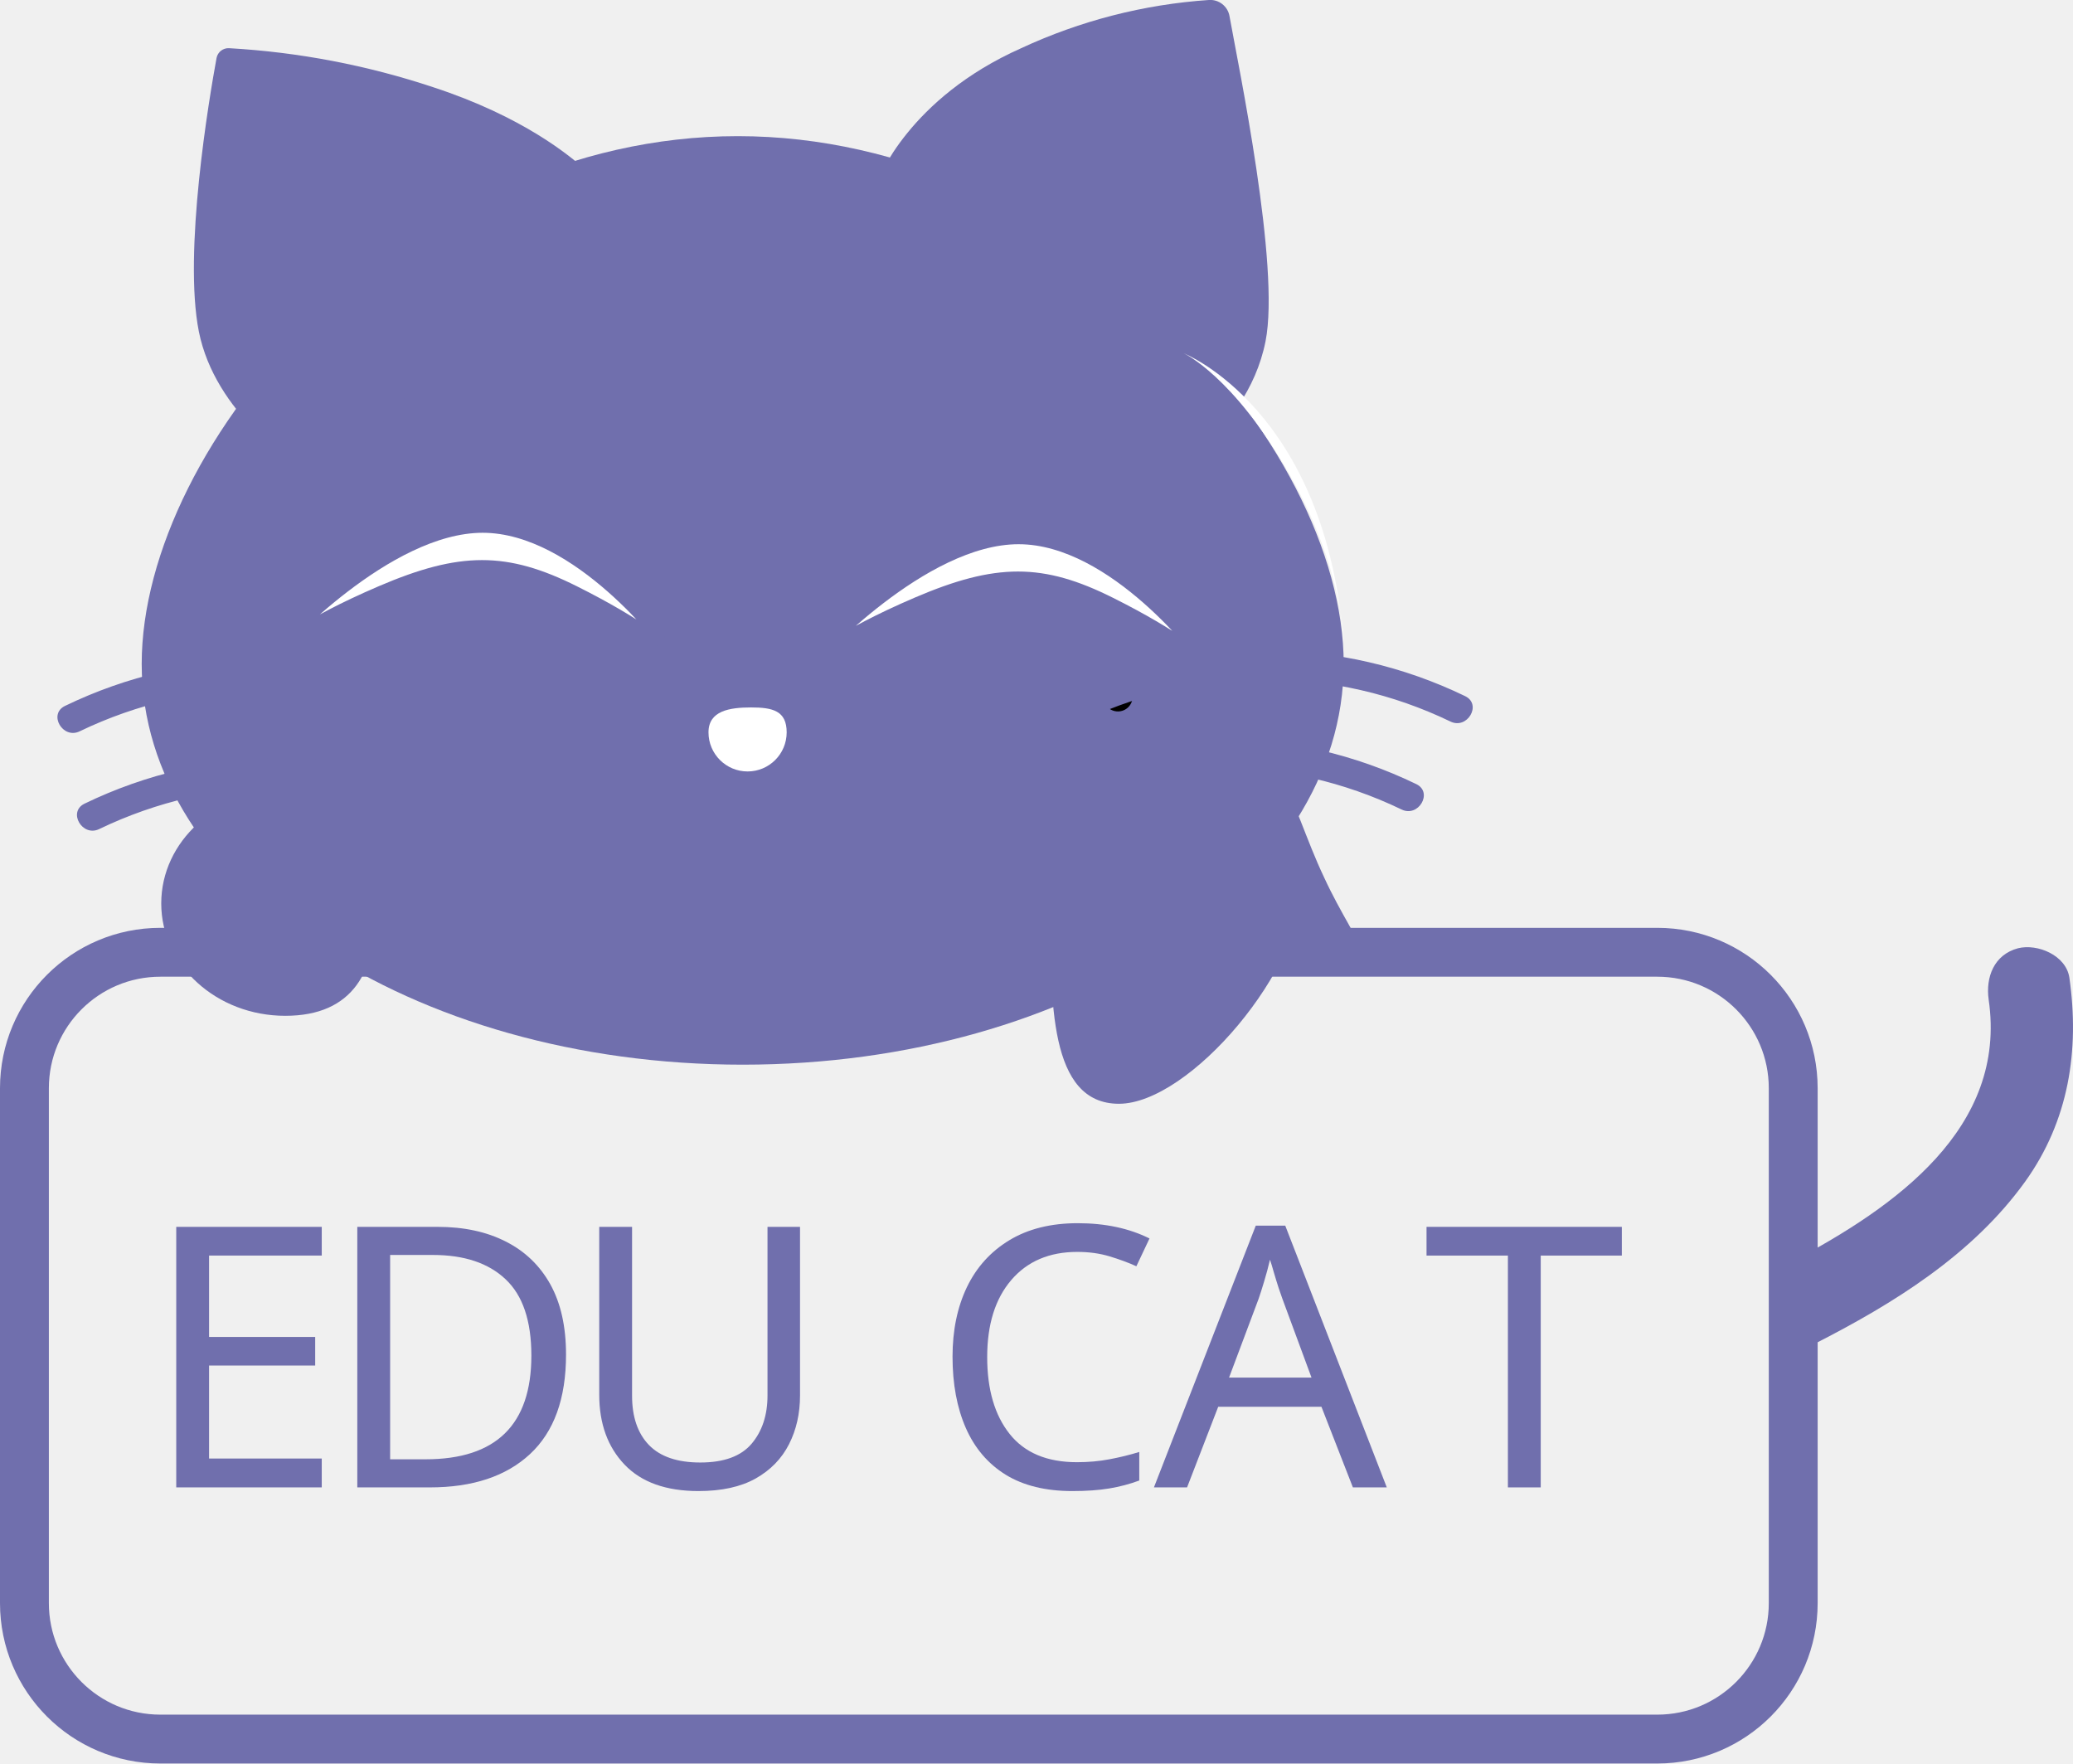
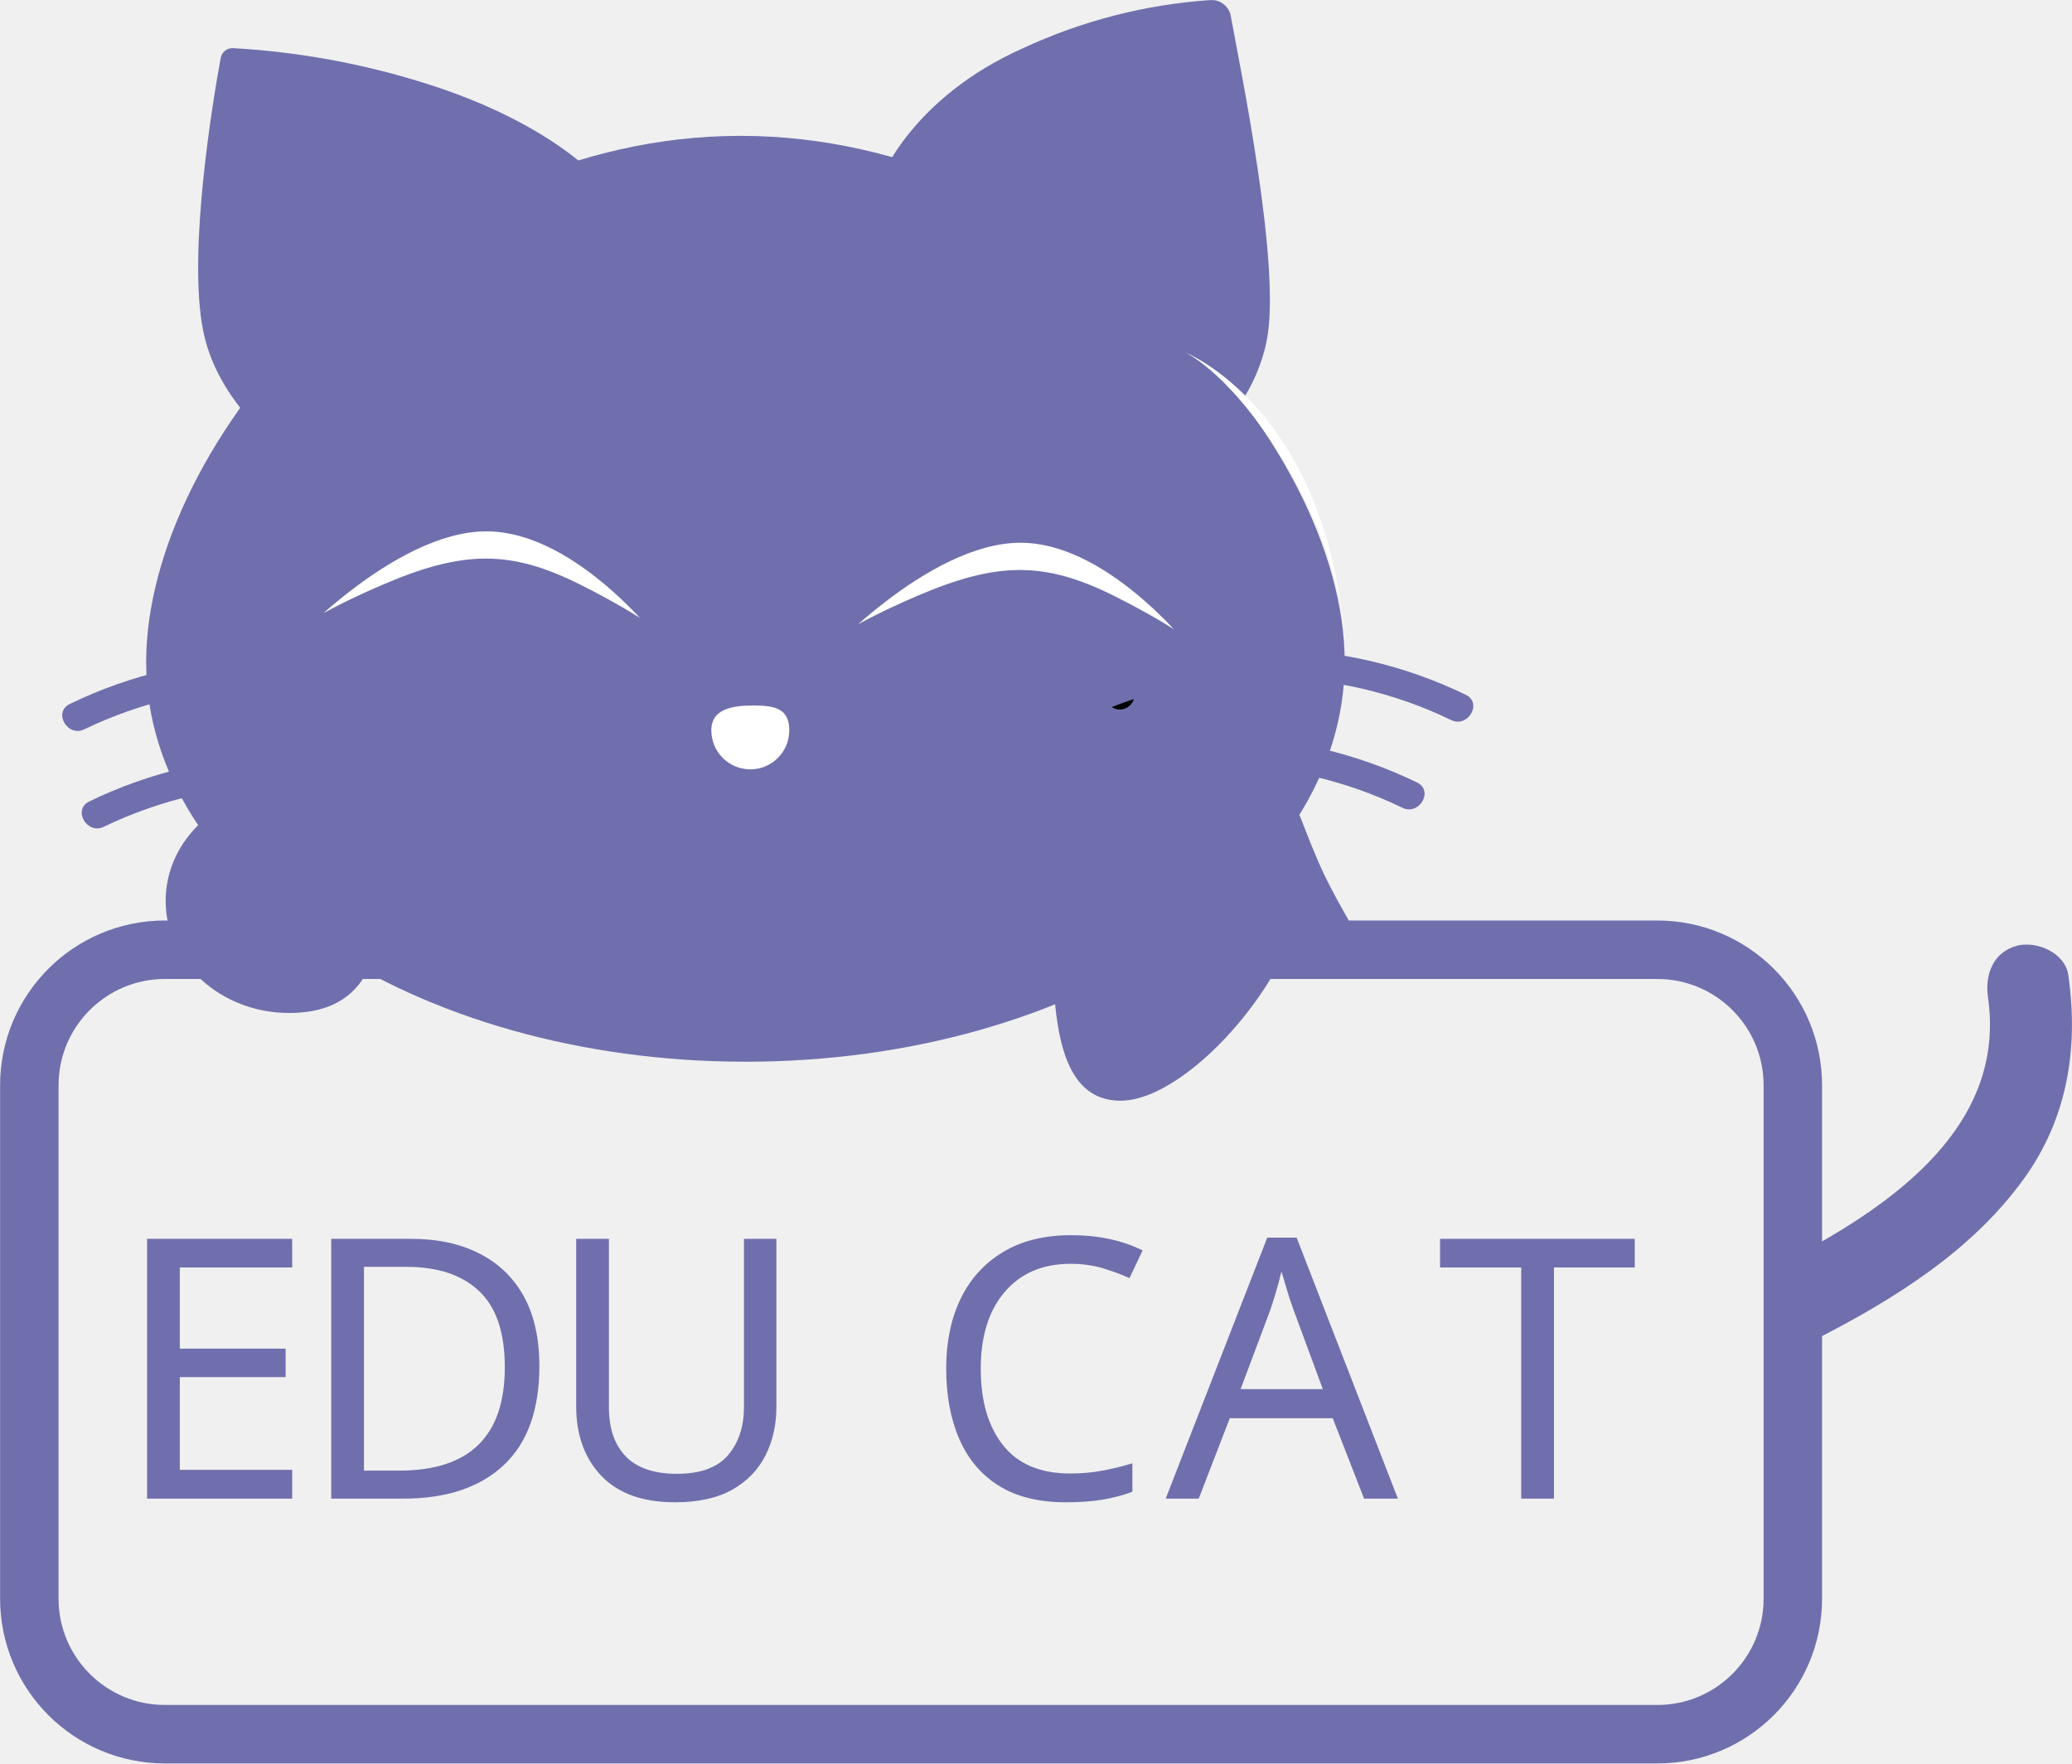
- <svg xmlns="http://www.w3.org/2000/svg" id="Calque_1" data-name="Calque 1" viewBox="0 0 212.13 180.43">
+ <svg xmlns="http://www.w3.org/2000/svg" id="Calque_1" data-name="Calque 1" viewBox="0 0 212.64 180.93">
  <defs>
-     <style>.cls-1,.cls-4{fill:#706fad;}.cls-2{fill:none;stroke-width:5px;}.cls-2,.cls-3{stroke:#706fad;stroke-miterlimit:10;}.cls-3,.cls-8{fill:#fff;}.cls-4{font-size:37.35px;font-family:SegoeScript, Segoe Script;letter-spacing:-0.06em;}.cls-5{letter-spacing:-0.08em;}.cls-6{letter-spacing:-0.1em;}.cls-7{letter-spacing:-0.06em;}</style>
+     <style>.cls-1,.cls-4{fill:#706fad;}.cls-2{fill:none;stroke-width:6px;}.cls-2,.cls-3{stroke:#706fad;stroke-miterlimit:10;}.cls-3,.cls-8{fill:#fff;}.cls-4{isolation:isolate;font-size:37.35px;font-family:SegoeScript, Segoe Script;letter-spacing:-0.05em;}.cls-5{letter-spacing:-0.07em;}.cls-6{letter-spacing:-0.09em;}.cls-7{letter-spacing:-0.05em;}</style>
  </defs>
-   <g id="Body">
-     <path class="cls-1" d="M100,131c0,6.35-2.3,11-9.31,11S78,136.85,78,130.5,83.68,119,90.69,119,100,124.65,100,131Z" transform="translate(-61.5 -38.07)" />
-     <path class="cls-1" d="M195,127.84c0,9.42-11.82,23.16-19,23.16s-7-10.53-7-19.95S174.82,114,182,114,195,118.42,195,127.84Z" transform="translate(-61.5 -38.07)" />
-     <ellipse cx="41.5" cy="82.43" rx="5" ry="4.5" />
-     <ellipse cx="118.5" cy="75.93" rx="2" ry="5" />
-     <rect class="cls-2" x="2.5" y="97.43" width="181" height="80.5" rx="13.91" />
-     <path class="cls-1" d="M273.26,138.1c1.06,7.45-.07,14.66-4.53,20.87-5.39,7.49-13.49,12.49-21.58,16.61a4.27,4.27,0,0,1-2.15.5v-9c10.37-5.5,21.92-13.57,20-26.74-.32-2.27.53-4.59,3-5.25C270,134.59,272.92,135.81,273.26,138.1Z" transform="translate(-61.5 -38.07)" />
-     <path class="cls-1" d="M201.75,137H177a16,16,0,0,1,7.72-21c8-3.8,8.49,3.89,12.29,11.87C198.64,131.42,200.69,134.42,201.75,137Z" transform="translate(-61.5 -38.07)" />
+   <g id="Calque_1-2" data-name="Calque 1">
+     <g id="Body">
+       <path class="cls-1" d="M96.08,127.06c0,6.35-2.3,11-9.31,11s-12.69-5.15-12.69-11.5,5.68-11.5,12.69-11.5S96.08,120.71,96.08,127.06Z" transform="translate(-57.08 -34.12)" />
+       <path class="cls-1" d="M191.08,123.9c0,9.42-11.82,23.16-19,23.16s-7-10.53-7-20,5.82-17,13-17S191.08,114.48,191.08,123.9Z" transform="translate(-57.08 -34.12)" />
+       <ellipse cx="42" cy="82.43" rx="5" ry="4.5" />
+       <ellipse cx="119" cy="75.93" rx="2" ry="5" />
+       <path class="cls-2" d="M227.17,212.06H74a13.91,13.91,0,0,1-13.91-13.91V145.48A13.91,13.91,0,0,1,74,131.57H227.16a13.91,13.91,0,0,1,13.91,13.91v52.67A13.9,13.9,0,0,1,227.17,212.06Z" transform="translate(-57.08 -34.12)" />
+       <path class="cls-1" d="M269.34,134.16c1.07,7.45-.06,14.66-4.53,20.87-5.38,7.49-13.49,12.49-21.57,16.61a4.27,4.27,0,0,1-2.15.5v-9c10.37-5.5,21.92-13.57,20-26.74-.32-2.27.53-4.59,3-5.25C266.11,130.65,269,131.87,269.34,134.16Z" transform="translate(-57.08 -34.12)" />
+       <path class="cls-1" d="M197.83,133.06H173a16,16,0,0,1,7.72-21c8-3.8,8.49,3.89,12.29,11.87C194.72,127.48,196.77,130.48,197.83,133.06Z" transform="translate(-57.08 -34.12)" />
+     </g>
+     <path class="cls-1" d="M195.08,102.06c0,22.64-27.53,41-61.5,41s-61.5-18.36-61.5-41,27-54,61-54S195.08,79.42,195.08,102.06Z" transform="translate(-57.08 -34.12)" />
+     <path d="M94.08,20.06" transform="translate(-57.08 -34.12)" />
+     <path class="cls-1" d="M147.42,52.59s3.1-8.39,14.66-13.53a54.27,54.27,0,0,1,19.19-4.93,2,2,0,0,1,2.13,1.68c.89,5,5.21,25.58,3.68,33.25-2,10-12.18,14.71-12.18,14.71Z" transform="translate(-57.08 -34.12)" />
+     <path class="cls-1" d="M117.82,53.46a1.24,1.24,0,0,0-.07-1.73c-1.82-1.71-6.7-5.63-15.82-8.67a80.71,80.71,0,0,0-20.92-4,1.23,1.23,0,0,0-1.28,1c-.77,4.19-3.42,19.88-1.8,28,1.65,8.27,9.58,13.6,12.28,15.2A1.24,1.24,0,0,0,91.78,83Z" transform="translate(-57.08 -34.12)" />
+     <path class="cls-3" d="M140.92,101.56S152,89.31,161.81,89.31s18.86,12.25,18.86,12.25-2.44-2.33-9.44-5.83-11.67-3.5-19.84,0S140.92,101.56,140.92,101.56Z" transform="translate(-57.08 -34.12)" />
+     <path class="cls-3" d="M86.08,100.39S97.17,88.14,107,88.14s18.86,12.25,18.86,12.25-2.44-2.33-9.44-5.83-11.67-3.5-19.84,0S86.08,100.39,86.08,100.39Z" transform="translate(-57.08 -34.12)" />
+     <text class="cls-4" transform="translate(11.47 153.77)">EDU<tspan class="cls-5" x="83.35" y="0">C</tspan>
+       <tspan class="cls-6" x="108.16" y="0">A</tspan>
+       <tspan class="cls-7" x="135.94" y="0">T</tspan>
+     </text>
+     <path class="cls-8" d="M178.72,70.28s14.62,5.81,16.36,29.78c0,0,.11-7.53-5.61-17.51S178.72,70.28,178.72,70.28Z" transform="translate(-57.08 -34.12)" />
+     <path class="cls-8" d="M138.08,109.06a4,4,0,0,1-8,0c0-2.21,2.15-2.55,4.36-2.55S138.08,106.85,138.08,109.06Z" transform="translate(-57.08 -34.12)" />
+     <path d="M172,106.92a1.5,1.5,0,0,0,0-3,1.5,1.5,0,0,0,0,3Z" transform="translate(-57.08 -34.12)" />
+     <path class="cls-1" d="M168.74,107.71A43.51,43.51,0,0,1,206,108c1.73.84,3.25-1.74,1.51-2.59a46.74,46.74,0,0,0-40.29-.24c-1.75.83-.23,3.42,1.51,2.59Z" transform="translate(-57.08 -34.12)" />
+     <path class="cls-1" d="M163.74,116.71A43.51,43.51,0,0,1,201,117c1.73.84,3.25-1.74,1.51-2.59a46.74,46.74,0,0,0-40.29-.24c-1.75.83-.23,3.42,1.51,2.59Z" transform="translate(-57.08 -34.12)" />
+     <path class="cls-1" d="M104.52,106.12a46.71,46.71,0,0,0-40.29.24c-1.73.85-.22,3.44,1.51,2.59a43.55,43.55,0,0,1,37.27-.24c1.73.83,3.25-1.76,1.51-2.59Z" transform="translate(-57.08 -34.12)" />
+     <path class="cls-1" d="M106.52,116.12a46.71,46.71,0,0,0-40.29.24c-1.73.85-.22,3.44,1.51,2.59a43.55,43.55,0,0,1,37.27-.24c1.73.83,3.25-1.76,1.51-2.59Z" transform="translate(-57.08 -34.12)" />
  </g>
-   <path class="cls-1" d="M199,106c0,22.64-27.53,41-61.5,41S76,128.64,76,106s27-54,61-54S199,83.36,199,106Z" transform="translate(-61.5 -38.07)" />
-   <path d="M98,24" transform="translate(-61.5 -38.07)" />
-   <path class="cls-1" d="M151.34,56.53S154.44,48.14,166,43a54.27,54.27,0,0,1,19.19-4.93,2,2,0,0,1,2.13,1.68c.89,5,5.21,25.58,3.68,33.25-2,10-12.18,14.71-12.18,14.71Z" transform="translate(-61.5 -38.07)" />
-   <path class="cls-1" d="M121.74,57.4a1.24,1.24,0,0,0-.07-1.73C119.85,54,115,50,105.85,47a80.66,80.66,0,0,0-20.91-4,1.24,1.24,0,0,0-1.28,1c-.77,4.2-3.42,19.88-1.81,28,1.66,8.27,9.58,13.6,12.28,15.2A1.25,1.25,0,0,0,95.71,87Z" transform="translate(-61.5 -38.07)" />
-   <path class="cls-3" d="M144.84,105.5s11.09-12.25,20.89-12.25,18.86,12.25,18.86,12.25-2.44-2.33-9.44-5.83-11.67-3.5-19.84,0S144.84,105.5,144.84,105.5Z" transform="translate(-61.5 -38.07)" />
-   <path class="cls-3" d="M90,104.33s11.09-12.25,20.89-12.25,18.86,12.25,18.86,12.25-2.44-2.33-9.44-5.83-11.67-3.5-19.84,0S90,104.33,90,104.33Z" transform="translate(-61.5 -38.07)" />
-   <text class="cls-4" transform="translate(14.41 152.18)">EDU<tspan class="cls-5" x="80.78" y="0">C</tspan>
-     <tspan class="cls-6" x="103.67" y="0">A</tspan>
-     <tspan class="cls-7" x="131.19" y="0">T</tspan>
-   </text>
-   <path class="cls-8" d="M182.64,74.22S197.27,80,199,104c0,0,.11-7.53-5.61-17.51S182.64,74.22,182.64,74.22Z" transform="translate(-61.5 -38.07)" />
-   <path class="cls-8" d="M142,113a4,4,0,0,1-8,0c0-2.21,2.15-2.55,4.36-2.55S142,110.79,142,113Z" transform="translate(-61.5 -38.07)" />
-   <path d="M175.9,110.86a1.5,1.5,0,0,0,0-3,1.5,1.5,0,0,0,0,3Z" transform="translate(-61.5 -38.07)" />
-   <path class="cls-1" d="M172.66,111.65a43.52,43.52,0,0,1,37.26.24c1.73.85,3.25-1.74,1.52-2.59a46.8,46.8,0,0,0-40.3-.24c-1.74.83-.22,3.42,1.52,2.59Z" transform="translate(-61.5 -38.07)" />
-   <path class="cls-1" d="M167.66,120.65a43.52,43.52,0,0,1,37.26.24c1.73.85,3.25-1.74,1.52-2.59a46.8,46.8,0,0,0-40.3-.24c-1.74.83-.22,3.42,1.52,2.59Z" transform="translate(-61.5 -38.07)" />
-   <path class="cls-1" d="M108.44,110.06a46.8,46.8,0,0,0-40.3.24c-1.73.85-.21,3.44,1.52,2.59a43.52,43.52,0,0,1,37.26-.24c1.74.83,3.26-1.76,1.52-2.59Z" transform="translate(-61.5 -38.07)" />
-   <path class="cls-1" d="M110.44,120.06a46.8,46.8,0,0,0-40.3.24c-1.73.85-.21,3.44,1.52,2.59a43.52,43.52,0,0,1,37.26-.24c1.74.83,3.26-1.76,1.52-2.59Z" transform="translate(-61.5 -38.07)" />
</svg>
